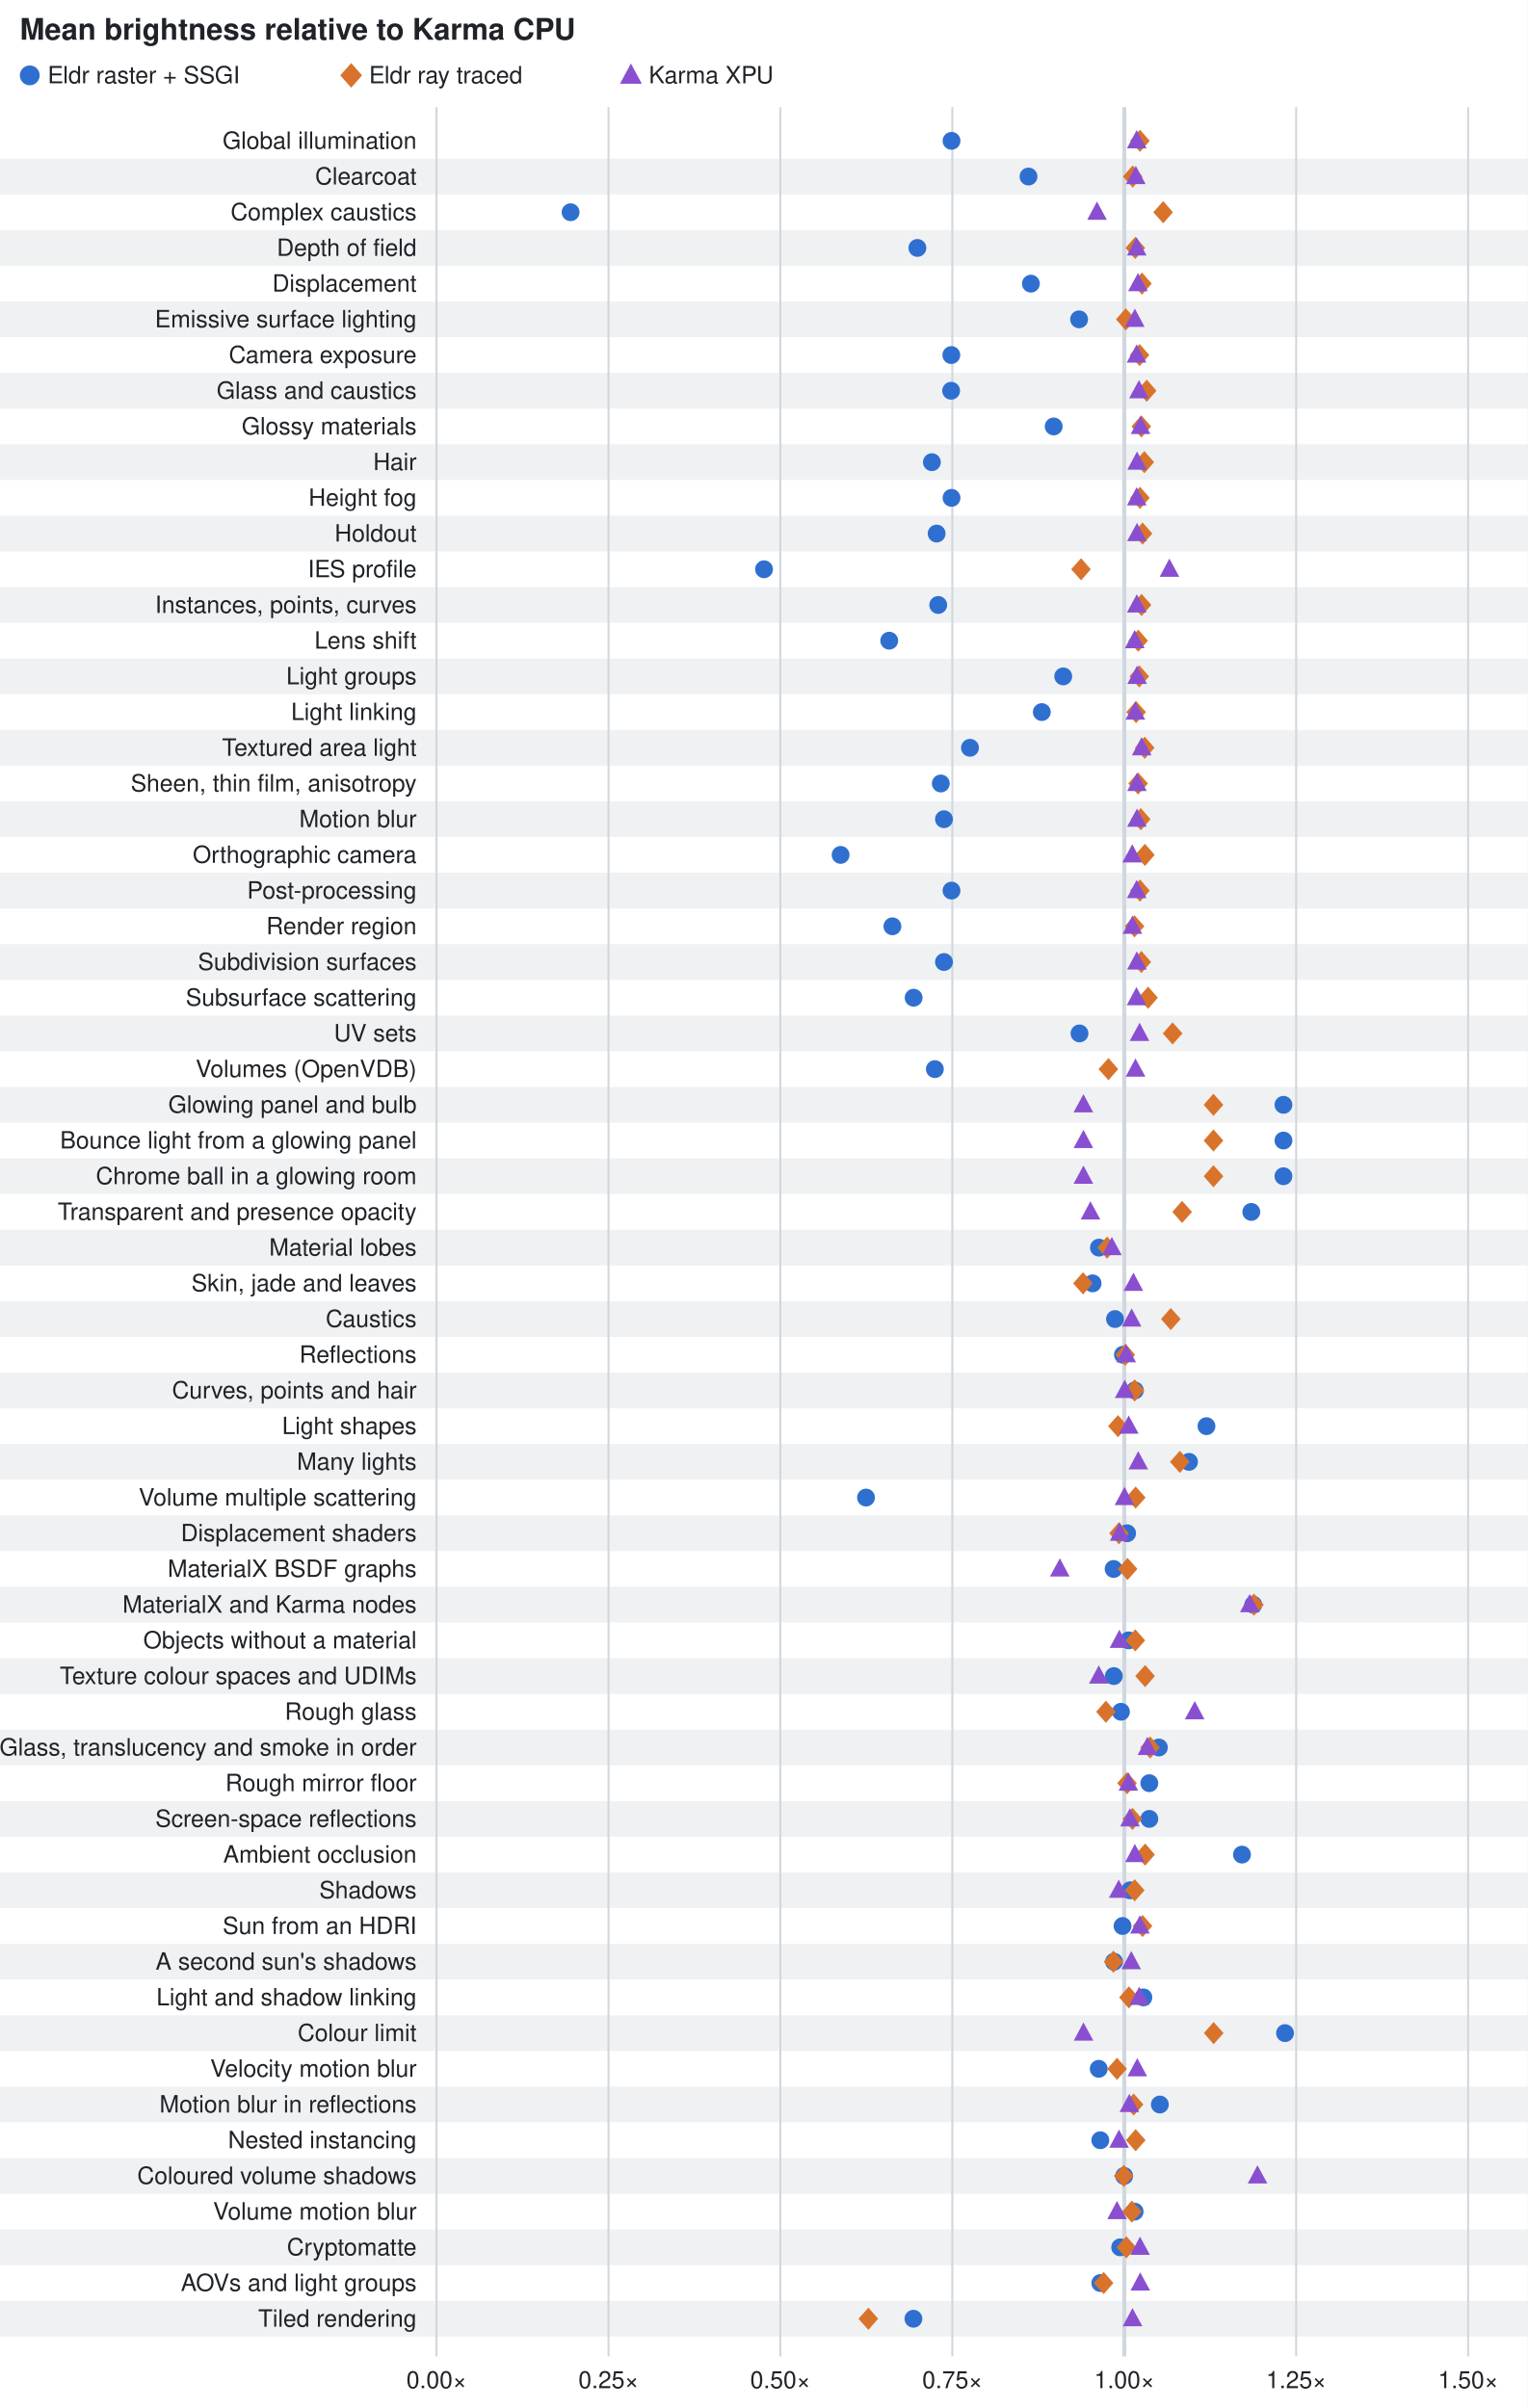
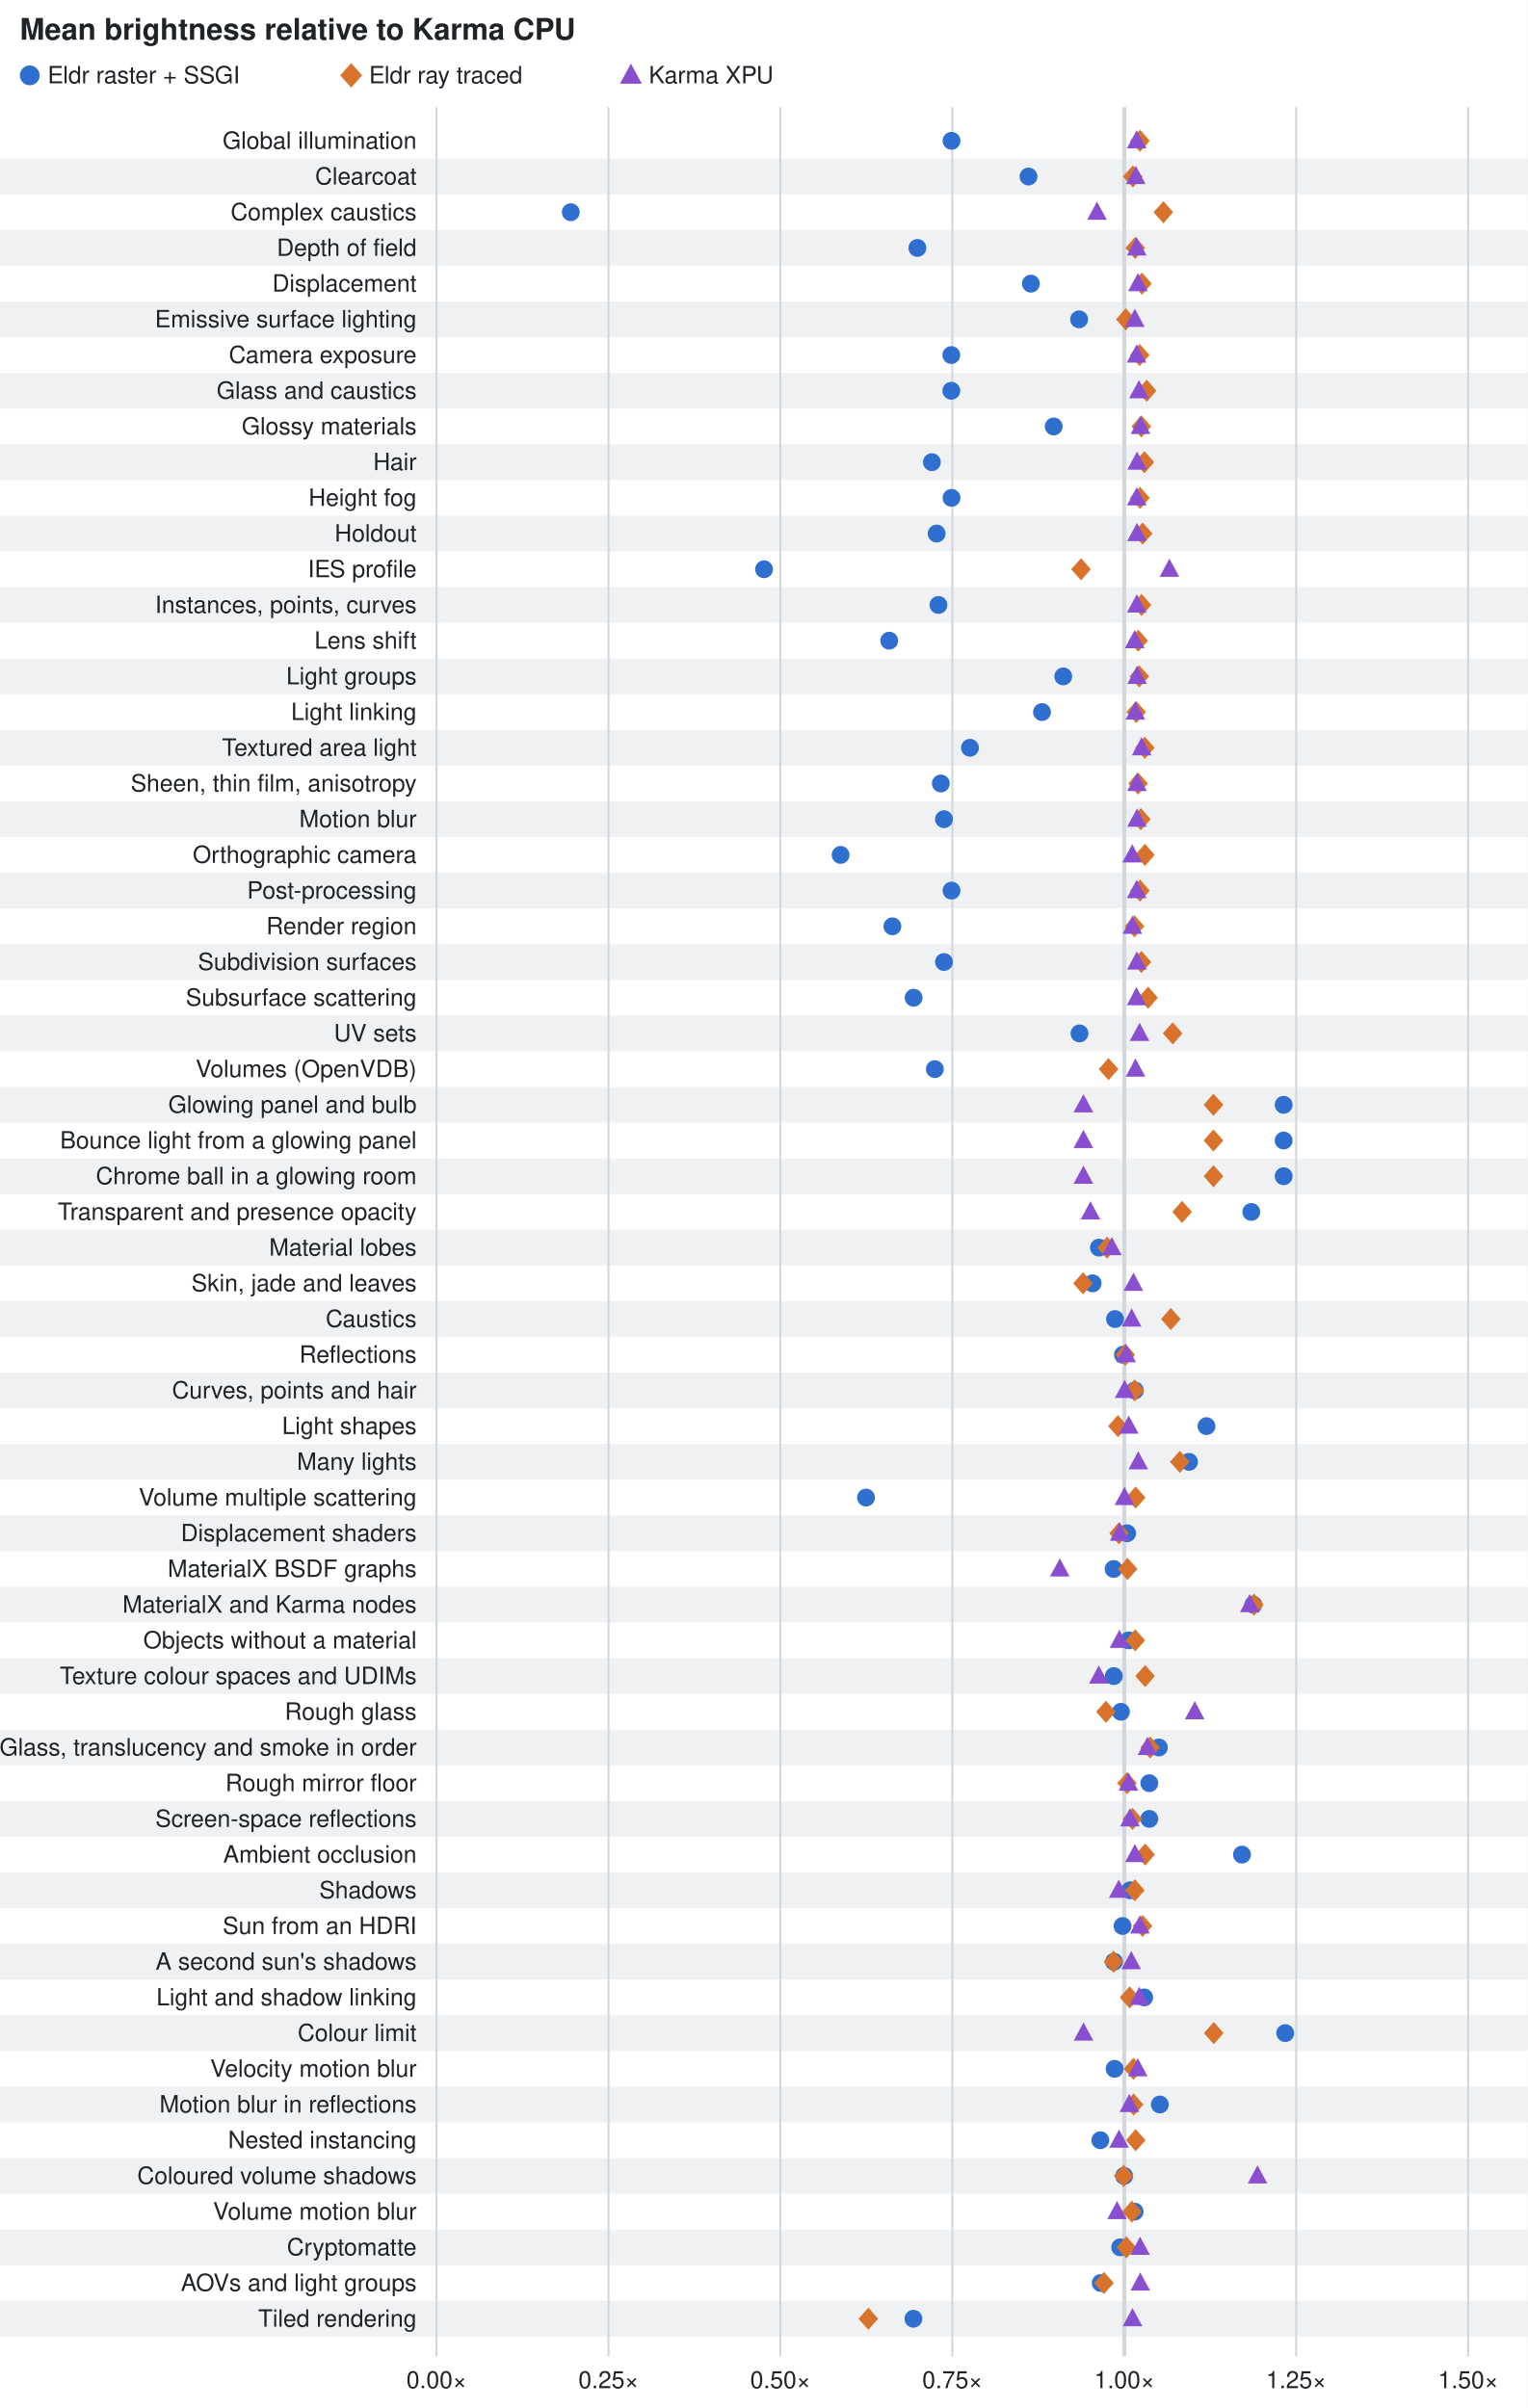
<svg xmlns="http://www.w3.org/2000/svg" width="770" height="1214" viewBox="0 0 770 1214" font-family="-apple-system,Segoe UI,Helvetica,Arial,sans-serif" font-size="12">
  <rect width="100%" height="100%" fill="#ffffff" />
  <text x="10" y="20" font-size="15" font-weight="600" fill="#1f2328">Mean brightness relative to Karma CPU</text>
  <circle cx="15.0" cy="38.0" r="5.0" fill="#2f6fd0" />
  <text x="24" y="42" fill="#1f2328">Eldr raster + SSGI</text>
  <polygon points="177.0,31.8 182.5,38.0 177.0,44.2 171.5,38.0" fill="#d9732b" />
  <text x="186" y="42" fill="#1f2328">Eldr ray traced</text>
  <polygon points="318.0,32.0 323.5,42.2 312.5,42.2" fill="#8a4fd0" />
  <text x="327" y="42" fill="#1f2328">Karma XPU</text>
  <line x1="220.0" y1="54" x2="220.0" y2="1188" stroke="#d0d7de" />
  <text x="220.0" y="1204" text-anchor="middle" fill="#1f2328">0.00×</text>
  <line x1="306.7" y1="54" x2="306.7" y2="1188" stroke="#d0d7de" />
  <text x="306.7" y="1204" text-anchor="middle" fill="#1f2328">0.25×</text>
  <line x1="393.3" y1="54" x2="393.3" y2="1188" stroke="#d0d7de" />
  <text x="393.3" y="1204" text-anchor="middle" fill="#1f2328">0.50×</text>
  <line x1="480.0" y1="54" x2="480.0" y2="1188" stroke="#d0d7de" />
  <text x="480.0" y="1204" text-anchor="middle" fill="#1f2328">0.75×</text>
  <line x1="566.7" y1="54" x2="566.7" y2="1188" stroke="#d0d7de" stroke-width="2" />
  <text x="566.7" y="1204" text-anchor="middle" fill="#1f2328">1.00×</text>
  <line x1="653.3" y1="54" x2="653.3" y2="1188" stroke="#d0d7de" />
  <text x="653.3" y="1204" text-anchor="middle" fill="#1f2328">1.25×</text>
  <line x1="740.0" y1="54" x2="740.0" y2="1188" stroke="#d0d7de" />
  <text x="740.0" y="1204" text-anchor="middle" fill="#1f2328">1.50×</text>
  <text x="210" y="71.0" text-anchor="end" dominant-baseline="middle" fill="#1f2328">Global illumination</text>
  <g>
    <circle cx="479.6" cy="71.0" r="4.5" fill="#2f6fd0" />
  </g>
  <g>
    <polygon points="574.6,65.4 579.5,71.0 574.6,76.6 569.6,71.0" fill="#d9732b" />
  </g>
  <g>
    <polygon points="572.9,65.6 577.9,74.8 568.0,74.8" fill="#8a4fd0" />
  </g>
  <rect x="0" y="80.0" width="770" height="18" fill="#d0d7de" opacity="0.35" />
  <text x="210" y="89.0" text-anchor="end" dominant-baseline="middle" fill="#1f2328">Clearcoat</text>
  <g>
    <circle cx="518.4" cy="89.0" r="4.5" fill="#2f6fd0" />
  </g>
  <g>
-     <polygon points="570.9,83.4 575.9,89.0 570.9,94.6 566.0,89.0" fill="#d9732b" />
+     <polygon points="571.0,83.4 575.9,89.0 571.0,94.6 566.0,89.0" fill="#d9732b" />
  </g>
  <g>
    <polygon points="572.5,83.6 577.4,92.8 567.5,92.8" fill="#8a4fd0" />
  </g>
  <text x="210" y="107.0" text-anchor="end" dominant-baseline="middle" fill="#1f2328">Complex caustics</text>
  <g>
-     <circle cx="287.6" cy="107.0" r="4.5" fill="#2f6fd0" />
-   </g>
-   <g>
-     <polygon points="586.3,101.4 591.2,107.0 586.3,112.6 581.3,107.0" fill="#d9732b" />
+     <circle cx="287.7" cy="107.0" r="4.5" fill="#2f6fd0" />
+   </g>
+   <g>
+     <polygon points="586.4,101.4 591.3,107.0 586.4,112.6 581.4,107.0" fill="#d9732b" />
  </g>
  <g>
    <polygon points="552.9,101.6 557.9,110.8 548.0,110.8" fill="#8a4fd0" />
  </g>
  <rect x="0" y="116.0" width="770" height="18" fill="#d0d7de" opacity="0.35" />
  <text x="210" y="125.0" text-anchor="end" dominant-baseline="middle" fill="#1f2328">Depth of field</text>
  <g>
    <circle cx="462.4" cy="125.0" r="4.5" fill="#2f6fd0" />
  </g>
  <g>
    <polygon points="572.2,119.4 577.2,125.0 572.2,130.6 567.3,125.0" fill="#d9732b" />
  </g>
  <g>
    <polygon points="572.9,119.6 577.9,128.8 568.0,128.8" fill="#8a4fd0" />
  </g>
  <text x="210" y="143.0" text-anchor="end" dominant-baseline="middle" fill="#1f2328">Displacement</text>
  <g>
    <circle cx="519.6" cy="143.0" r="4.5" fill="#2f6fd0" />
  </g>
  <g>
    <polygon points="575.6,137.4 580.5,143.0 575.6,148.6 570.6,143.0" fill="#d9732b" />
  </g>
  <g>
    <polygon points="573.6,137.6 578.5,146.8 568.6,146.8" fill="#8a4fd0" />
  </g>
  <rect x="0" y="152.0" width="770" height="18" fill="#d0d7de" opacity="0.35" />
  <text x="210" y="161.0" text-anchor="end" dominant-baseline="middle" fill="#1f2328">Emissive surface lighting</text>
  <g>
    <circle cx="543.9" cy="161.0" r="4.5" fill="#2f6fd0" />
  </g>
  <g>
    <polygon points="567.4,155.4 572.4,161.0 567.4,166.6 562.5,161.0" fill="#d9732b" />
  </g>
  <g>
    <polygon points="572.0,155.6 576.9,164.8 567.0,164.8" fill="#8a4fd0" />
  </g>
  <text x="210" y="179.0" text-anchor="end" dominant-baseline="middle" fill="#1f2328">Camera exposure</text>
  <g>
    <circle cx="479.5" cy="179.0" r="4.5" fill="#2f6fd0" />
  </g>
  <g>
-     <polygon points="574.4,173.4 579.3,179.0 574.4,184.6 569.4,179.0" fill="#d9732b" />
+     <polygon points="574.4,173.4 579.4,179.0 574.4,184.6 569.5,179.0" fill="#d9732b" />
  </g>
  <g>
    <polygon points="572.9,173.6 577.8,182.8 567.9,182.8" fill="#8a4fd0" />
  </g>
  <rect x="0" y="188.0" width="770" height="18" fill="#d0d7de" opacity="0.35" />
  <text x="210" y="197.0" text-anchor="end" dominant-baseline="middle" fill="#1f2328">Glass and caustics</text>
  <g>
-     <circle cx="479.4" cy="197.0" r="4.5" fill="#2f6fd0" />
+     <circle cx="479.5" cy="197.0" r="4.5" fill="#2f6fd0" />
  </g>
  <g>
    <polygon points="578.0,191.4 582.9,197.0 578.0,202.6 573.0,197.0" fill="#d9732b" />
  </g>
  <g>
    <polygon points="574.1,191.6 579.0,200.8 569.1,200.8" fill="#8a4fd0" />
  </g>
  <text x="210" y="215.0" text-anchor="end" dominant-baseline="middle" fill="#1f2328">Glossy materials</text>
  <g>
    <circle cx="531.1" cy="215.0" r="4.5" fill="#2f6fd0" />
  </g>
  <g>
    <polygon points="575.3,209.4 580.2,215.0 575.3,220.6 570.3,215.0" fill="#d9732b" />
  </g>
  <g>
    <polygon points="574.9,209.6 579.8,218.8 569.9,218.8" fill="#8a4fd0" />
  </g>
  <rect x="0" y="224.0" width="770" height="18" fill="#d0d7de" opacity="0.35" />
  <text x="210" y="233.0" text-anchor="end" dominant-baseline="middle" fill="#1f2328">Hair</text>
  <g>
    <circle cx="469.7" cy="233.0" r="4.5" fill="#2f6fd0" />
  </g>
  <g>
-     <polygon points="576.8,227.4 581.7,233.0 576.8,238.6 571.8,233.0" fill="#d9732b" />
+     <polygon points="576.8,227.4 581.8,233.0 576.8,238.6 571.9,233.0" fill="#d9732b" />
  </g>
  <g>
    <polygon points="573.1,227.6 578.1,236.8 568.2,236.8" fill="#8a4fd0" />
  </g>
  <text x="210" y="251.0" text-anchor="end" dominant-baseline="middle" fill="#1f2328">Height fog</text>
  <g>
    <circle cx="479.6" cy="251.0" r="4.5" fill="#2f6fd0" />
  </g>
  <g>
    <polygon points="574.6,245.4 579.5,251.0 574.6,256.6 569.6,251.0" fill="#d9732b" />
  </g>
  <g>
    <polygon points="572.9,245.6 577.9,254.8 568.0,254.8" fill="#8a4fd0" />
  </g>
  <rect x="0" y="260.0" width="770" height="18" fill="#d0d7de" opacity="0.35" />
  <text x="210" y="269.0" text-anchor="end" dominant-baseline="middle" fill="#1f2328">Holdout</text>
  <g>
    <circle cx="472.1" cy="269.0" r="4.5" fill="#2f6fd0" />
  </g>
  <g>
-     <polygon points="575.9,263.4 580.8,269.0 575.9,274.6 570.9,269.0" fill="#d9732b" />
+     <polygon points="575.9,263.4 580.9,269.0 575.9,274.6 571.0,269.0" fill="#d9732b" />
  </g>
  <g>
    <polygon points="573.1,263.6 578.0,272.8 568.1,272.8" fill="#8a4fd0" />
  </g>
  <text x="210" y="287.0" text-anchor="end" dominant-baseline="middle" fill="#1f2328">IES profile</text>
  <g>
    <circle cx="385.1" cy="287.0" r="4.5" fill="#2f6fd0" />
  </g>
  <g>
    <polygon points="544.9,281.4 549.8,287.0 544.9,292.6 539.9,287.0" fill="#d9732b" />
  </g>
  <g>
    <polygon points="589.4,281.6 594.4,290.8 584.5,290.8" fill="#8a4fd0" />
  </g>
  <rect x="0" y="296.0" width="770" height="18" fill="#d0d7de" opacity="0.35" />
  <text x="210" y="305.0" text-anchor="end" dominant-baseline="middle" fill="#1f2328">Instances, points, curves</text>
  <g>
-     <circle cx="472.9" cy="305.0" r="4.5" fill="#2f6fd0" />
+     <circle cx="473.0" cy="305.0" r="4.5" fill="#2f6fd0" />
  </g>
  <g>
    <polygon points="575.4,299.4 580.3,305.0 575.4,310.6 570.4,305.0" fill="#d9732b" />
  </g>
  <g>
    <polygon points="573.0,299.6 577.9,308.8 568.0,308.8" fill="#8a4fd0" />
  </g>
  <text x="210" y="323.0" text-anchor="end" dominant-baseline="middle" fill="#1f2328">Lens shift</text>
  <g>
    <circle cx="448.2" cy="323.0" r="4.5" fill="#2f6fd0" />
  </g>
  <g>
    <polygon points="573.7,317.4 578.6,323.0 573.7,328.6 568.7,323.0" fill="#d9732b" />
  </g>
  <g>
    <polygon points="571.9,317.6 576.9,326.8 567.0,326.8" fill="#8a4fd0" />
  </g>
  <rect x="0" y="332.0" width="770" height="18" fill="#d0d7de" opacity="0.35" />
  <text x="210" y="341.0" text-anchor="end" dominant-baseline="middle" fill="#1f2328">Light groups</text>
  <g>
    <circle cx="535.9" cy="341.0" r="4.5" fill="#2f6fd0" />
  </g>
  <g>
    <polygon points="574.2,335.4 579.2,341.0 574.2,346.6 569.3,341.0" fill="#d9732b" />
  </g>
  <g>
    <polygon points="573.1,335.6 578.1,344.8 568.2,344.8" fill="#8a4fd0" />
  </g>
  <text x="210" y="359.0" text-anchor="end" dominant-baseline="middle" fill="#1f2328">Light linking</text>
  <g>
-     <circle cx="525.1" cy="359.0" r="4.5" fill="#2f6fd0" />
-   </g>
-   <g>
-     <polygon points="572.6,353.4 577.6,359.0 572.6,364.6 567.7,359.0" fill="#d9732b" />
+     <circle cx="525.2" cy="359.0" r="4.5" fill="#2f6fd0" />
+   </g>
+   <g>
+     <polygon points="572.7,353.4 577.6,359.0 572.7,364.6 567.7,359.0" fill="#d9732b" />
  </g>
  <g>
    <polygon points="572.2,353.6 577.2,362.8 567.3,362.8" fill="#8a4fd0" />
  </g>
  <rect x="0" y="368.0" width="770" height="18" fill="#d0d7de" opacity="0.35" />
  <text x="210" y="377.0" text-anchor="end" dominant-baseline="middle" fill="#1f2328">Textured area light</text>
  <g>
    <circle cx="488.9" cy="377.0" r="4.5" fill="#2f6fd0" />
  </g>
  <g>
-     <polygon points="577.0,371.4 581.9,377.0 577.0,382.6 572.0,377.0" fill="#d9732b" />
+     <polygon points="577.0,371.4 582.0,377.0 577.0,382.6 572.1,377.0" fill="#d9732b" />
  </g>
  <g>
    <polygon points="575.4,371.6 580.4,380.8 570.5,380.8" fill="#8a4fd0" />
  </g>
  <text x="210" y="395.0" text-anchor="end" dominant-baseline="middle" fill="#1f2328">Sheen, thin film, anisotropy</text>
  <g>
    <circle cx="474.2" cy="395.0" r="4.5" fill="#2f6fd0" />
  </g>
  <g>
    <polygon points="573.6,389.4 578.6,395.0 573.6,400.6 568.7,395.0" fill="#d9732b" />
  </g>
  <g>
    <polygon points="573.1,389.6 578.0,398.8 568.1,398.8" fill="#8a4fd0" />
  </g>
  <rect x="0" y="404.0" width="770" height="18" fill="#d0d7de" opacity="0.35" />
  <text x="210" y="413.0" text-anchor="end" dominant-baseline="middle" fill="#1f2328">Motion blur</text>
  <g>
    <circle cx="475.8" cy="413.0" r="4.5" fill="#2f6fd0" />
  </g>
  <g>
-     <polygon points="575.0,407.4 579.9,413.0 575.0,418.6 570.0,413.0" fill="#d9732b" />
+     <polygon points="575.0,407.4 580.0,413.0 575.0,418.6 570.1,413.0" fill="#d9732b" />
  </g>
  <g>
    <polygon points="573.1,407.6 578.0,416.8 568.1,416.8" fill="#8a4fd0" />
  </g>
  <text x="210" y="431.0" text-anchor="end" dominant-baseline="middle" fill="#1f2328">Orthographic camera</text>
  <g>
    <circle cx="423.7" cy="431.0" r="4.5" fill="#2f6fd0" />
  </g>
  <g>
    <polygon points="577.1,425.4 582.0,431.0 577.1,436.6 572.1,431.0" fill="#d9732b" />
  </g>
  <g>
    <polygon points="570.7,425.6 575.6,434.8 565.7,434.8" fill="#8a4fd0" />
  </g>
  <rect x="0" y="440.0" width="770" height="18" fill="#d0d7de" opacity="0.35" />
  <text x="210" y="449.0" text-anchor="end" dominant-baseline="middle" fill="#1f2328">Post-processing</text>
  <g>
    <circle cx="479.6" cy="449.0" r="4.5" fill="#2f6fd0" />
  </g>
  <g>
    <polygon points="574.6,443.4 579.5,449.0 574.6,454.6 569.6,449.0" fill="#d9732b" />
  </g>
  <g>
    <polygon points="572.9,443.6 577.9,452.8 568.0,452.8" fill="#8a4fd0" />
  </g>
  <text x="210" y="467.0" text-anchor="end" dominant-baseline="middle" fill="#1f2328">Render region</text>
  <g>
    <circle cx="449.8" cy="467.0" r="4.5" fill="#2f6fd0" />
  </g>
  <g>
    <polygon points="571.8,461.4 576.8,467.0 571.8,472.6 566.9,467.0" fill="#d9732b" />
  </g>
  <g>
    <polygon points="570.8,461.6 575.7,470.8 565.8,470.8" fill="#8a4fd0" />
  </g>
  <rect x="0" y="476.0" width="770" height="18" fill="#d0d7de" opacity="0.35" />
  <text x="210" y="485.0" text-anchor="end" dominant-baseline="middle" fill="#1f2328">Subdivision surfaces</text>
  <g>
    <circle cx="475.8" cy="485.0" r="4.5" fill="#2f6fd0" />
  </g>
  <g>
-     <polygon points="575.3,479.4 580.2,485.0 575.3,490.6 570.3,485.0" fill="#d9732b" />
+     <polygon points="575.3,479.4 580.3,485.0 575.3,490.6 570.4,485.0" fill="#d9732b" />
  </g>
  <g>
    <polygon points="573.0,479.6 578.0,488.8 568.1,488.8" fill="#8a4fd0" />
  </g>
  <text x="210" y="503.0" text-anchor="end" dominant-baseline="middle" fill="#1f2328">Subsurface scattering</text>
  <g>
    <circle cx="460.5" cy="503.0" r="4.5" fill="#2f6fd0" />
  </g>
  <g>
    <polygon points="578.7,497.4 583.6,503.0 578.7,508.6 573.7,503.0" fill="#d9732b" />
  </g>
  <g>
    <polygon points="572.8,497.6 577.8,506.8 567.9,506.8" fill="#8a4fd0" />
  </g>
  <rect x="0" y="512.0" width="770" height="18" fill="#d0d7de" opacity="0.35" />
  <text x="210" y="521.0" text-anchor="end" dominant-baseline="middle" fill="#1f2328">UV sets</text>
  <g>
    <circle cx="544.1" cy="521.0" r="4.5" fill="#2f6fd0" />
  </g>
  <g>
-     <polygon points="591.0,515.4 596.0,521.0 591.0,526.6 586.1,521.0" fill="#d9732b" />
+     <polygon points="591.1,515.4 596.0,521.0 591.1,526.6 586.1,521.0" fill="#d9732b" />
  </g>
  <g>
    <polygon points="574.4,515.6 579.3,524.8 569.4,524.8" fill="#8a4fd0" />
  </g>
  <text x="210" y="539.0" text-anchor="end" dominant-baseline="middle" fill="#1f2328">Volumes (OpenVDB)</text>
  <g>
    <circle cx="471.2" cy="539.0" r="4.5" fill="#2f6fd0" />
  </g>
  <g>
-     <polygon points="558.7,533.4 563.6,539.0 558.7,544.6 553.7,539.0" fill="#d9732b" />
+     <polygon points="558.7,533.4 563.7,539.0 558.7,544.6 553.8,539.0" fill="#d9732b" />
  </g>
  <g>
    <polygon points="572.3,533.6 577.3,542.8 567.4,542.8" fill="#8a4fd0" />
  </g>
  <rect x="0" y="548.0" width="770" height="18" fill="#d0d7de" opacity="0.35" />
  <text x="210" y="557.0" text-anchor="end" dominant-baseline="middle" fill="#1f2328">Glowing panel and bulb</text>
  <g>
-     <circle cx="646.9" cy="557.0" r="4.5" fill="#2f6fd0" />
+     <circle cx="647.0" cy="557.0" r="4.5" fill="#2f6fd0" />
  </g>
  <g>
    <polygon points="611.6,551.4 616.6,557.0 611.6,562.6 606.7,557.0" fill="#d9732b" />
  </g>
  <g>
    <polygon points="546.1,551.6 551.0,560.8 541.1,560.8" fill="#8a4fd0" />
  </g>
  <text x="210" y="575.0" text-anchor="end" dominant-baseline="middle" fill="#1f2328">Bounce light from a glowing panel</text>
  <g>
-     <circle cx="646.9" cy="575.0" r="4.5" fill="#2f6fd0" />
+     <circle cx="647.0" cy="575.0" r="4.5" fill="#2f6fd0" />
  </g>
  <g>
    <polygon points="611.6,569.4 616.6,575.0 611.6,580.6 606.7,575.0" fill="#d9732b" />
  </g>
  <g>
    <polygon points="546.1,569.6 551.0,578.8 541.1,578.8" fill="#8a4fd0" />
  </g>
  <rect x="0" y="584.0" width="770" height="18" fill="#d0d7de" opacity="0.35" />
  <text x="210" y="593.0" text-anchor="end" dominant-baseline="middle" fill="#1f2328">Chrome ball in a glowing room</text>
  <g>
-     <circle cx="646.9" cy="593.0" r="4.5" fill="#2f6fd0" />
+     <circle cx="647.0" cy="593.0" r="4.5" fill="#2f6fd0" />
  </g>
  <g>
    <polygon points="611.6,587.4 616.6,593.0 611.6,598.6 606.7,593.0" fill="#d9732b" />
  </g>
  <g>
    <polygon points="546.1,587.6 551.0,596.8 541.1,596.8" fill="#8a4fd0" />
  </g>
  <text x="210" y="611.0" text-anchor="end" dominant-baseline="middle" fill="#1f2328">Transparent and presence opacity</text>
  <g>
    <circle cx="630.7" cy="611.0" r="4.5" fill="#2f6fd0" />
  </g>
  <g>
    <polygon points="595.8,605.4 600.8,611.0 595.8,616.6 590.9,611.0" fill="#d9732b" />
  </g>
  <g>
    <polygon points="549.6,605.6 554.6,614.8 544.7,614.8" fill="#8a4fd0" />
  </g>
  <rect x="0" y="620.0" width="770" height="18" fill="#d0d7de" opacity="0.35" />
  <text x="210" y="629.0" text-anchor="end" dominant-baseline="middle" fill="#1f2328">Material lobes</text>
  <g>
    <circle cx="553.9" cy="629.0" r="4.5" fill="#2f6fd0" />
  </g>
  <g>
    <polygon points="558.0,623.4 563.0,629.0 558.0,634.6 553.1,629.0" fill="#d9732b" />
  </g>
  <g>
    <polygon points="560.4,623.6 565.4,632.8 555.5,632.8" fill="#8a4fd0" />
  </g>
  <text x="210" y="647.0" text-anchor="end" dominant-baseline="middle" fill="#1f2328">Skin, jade and leaves</text>
  <g>
    <circle cx="550.7" cy="647.0" r="4.5" fill="#2f6fd0" />
  </g>
  <g>
    <polygon points="545.9,641.4 550.8,647.0 545.9,652.6 540.9,647.0" fill="#d9732b" />
  </g>
  <g>
    <polygon points="571.3,641.6 576.2,650.8 566.3,650.8" fill="#8a4fd0" />
  </g>
  <rect x="0" y="656.0" width="770" height="18" fill="#d0d7de" opacity="0.35" />
  <text x="210" y="665.0" text-anchor="end" dominant-baseline="middle" fill="#1f2328">Caustics</text>
  <g>
    <circle cx="562.0" cy="665.0" r="4.5" fill="#2f6fd0" />
  </g>
  <g>
    <polygon points="590.1,659.4 595.1,665.0 590.1,670.6 585.2,665.0" fill="#d9732b" />
  </g>
  <g>
    <polygon points="570.4,659.6 575.3,668.8 565.4,668.8" fill="#8a4fd0" />
  </g>
  <text x="210" y="683.0" text-anchor="end" dominant-baseline="middle" fill="#1f2328">Reflections</text>
  <g>
    <circle cx="566.0" cy="683.0" r="4.5" fill="#2f6fd0" />
  </g>
  <g>
    <polygon points="567.2,677.4 572.1,683.0 567.2,688.6 562.2,683.0" fill="#d9732b" />
  </g>
  <g>
    <polygon points="567.6,677.6 572.6,686.8 562.7,686.8" fill="#8a4fd0" />
  </g>
  <rect x="0" y="692.0" width="770" height="18" fill="#d0d7de" opacity="0.35" />
  <text x="210" y="701.0" text-anchor="end" dominant-baseline="middle" fill="#1f2328">Curves, points and hair</text>
  <g>
    <circle cx="572.0" cy="701.0" r="4.5" fill="#2f6fd0" />
  </g>
  <g>
    <polygon points="571.9,695.4 576.8,701.0 571.9,706.6 566.9,701.0" fill="#d9732b" />
  </g>
  <g>
    <polygon points="566.9,695.6 571.8,704.8 561.9,704.8" fill="#8a4fd0" />
  </g>
  <text x="210" y="719.0" text-anchor="end" dominant-baseline="middle" fill="#1f2328">Light shapes</text>
  <g>
    <circle cx="608.1" cy="719.0" r="4.5" fill="#2f6fd0" />
  </g>
  <g>
    <polygon points="563.5,713.4 568.4,719.0 563.5,724.6 558.5,719.0" fill="#d9732b" />
  </g>
  <g>
    <polygon points="568.9,713.6 573.9,722.8 564.0,722.8" fill="#8a4fd0" />
  </g>
  <rect x="0" y="728.0" width="770" height="18" fill="#d0d7de" opacity="0.35" />
  <text x="210" y="737.0" text-anchor="end" dominant-baseline="middle" fill="#1f2328">Many lights</text>
  <g>
    <circle cx="599.3" cy="737.0" r="4.5" fill="#2f6fd0" />
  </g>
  <g>
    <polygon points="594.7,731.4 599.6,737.0 594.7,742.6 589.7,737.0" fill="#d9732b" />
  </g>
  <g>
    <polygon points="573.7,731.6 578.7,740.8 568.8,740.8" fill="#8a4fd0" />
  </g>
  <text x="210" y="755.0" text-anchor="end" dominant-baseline="middle" fill="#1f2328">Volume multiple scattering</text>
  <g>
    <circle cx="436.5" cy="755.0" r="4.5" fill="#2f6fd0" />
  </g>
  <g>
    <polygon points="572.4,749.4 577.4,755.0 572.4,760.6 567.5,755.0" fill="#d9732b" />
  </g>
  <g>
    <polygon points="566.8,749.6 571.7,758.8 561.8,758.8" fill="#8a4fd0" />
  </g>
  <rect x="0" y="764.0" width="770" height="18" fill="#d0d7de" opacity="0.35" />
  <text x="210" y="773.0" text-anchor="end" dominant-baseline="middle" fill="#1f2328">Displacement shaders</text>
  <g>
    <circle cx="568.1" cy="773.0" r="4.5" fill="#2f6fd0" />
  </g>
  <g>
    <polygon points="564.0,767.4 569.0,773.0 564.0,778.6 559.1,773.0" fill="#d9732b" />
  </g>
  <g>
    <polygon points="564.3,767.6 569.3,776.8 559.4,776.8" fill="#8a4fd0" />
  </g>
  <text x="210" y="791.0" text-anchor="end" dominant-baseline="middle" fill="#1f2328">MaterialX BSDF graphs</text>
  <g>
    <circle cx="561.3" cy="791.0" r="4.5" fill="#2f6fd0" />
  </g>
  <g>
    <polygon points="568.3,785.4 573.3,791.0 568.3,796.6 563.4,791.0" fill="#d9732b" />
  </g>
  <g>
    <polygon points="534.2,785.6 539.1,794.8 529.2,794.8" fill="#8a4fd0" />
  </g>
  <rect x="0" y="800.0" width="770" height="18" fill="#d0d7de" opacity="0.35" />
  <text x="210" y="809.0" text-anchor="end" dominant-baseline="middle" fill="#1f2328">MaterialX and Karma nodes</text>
  <g>
    <circle cx="631.7" cy="809.0" r="4.5" fill="#2f6fd0" />
  </g>
  <g>
    <polygon points="632.0,803.4 637.0,809.0 632.0,814.6 627.1,809.0" fill="#d9732b" />
  </g>
  <g>
    <polygon points="629.9,803.6 634.9,812.8 625.0,812.8" fill="#8a4fd0" />
  </g>
  <text x="210" y="827.0" text-anchor="end" dominant-baseline="middle" fill="#1f2328">Objects without a material</text>
  <g>
    <circle cx="568.9" cy="827.0" r="4.5" fill="#2f6fd0" />
  </g>
  <g>
    <polygon points="572.2,821.4 577.2,827.0 572.2,832.6 567.3,827.0" fill="#d9732b" />
  </g>
  <g>
    <polygon points="564.2,821.6 569.2,830.8 559.3,830.8" fill="#8a4fd0" />
  </g>
  <rect x="0" y="836.0" width="770" height="18" fill="#d0d7de" opacity="0.35" />
  <text x="210" y="845.0" text-anchor="end" dominant-baseline="middle" fill="#1f2328">Texture colour spaces and UDIMs</text>
  <g>
    <circle cx="561.4" cy="845.0" r="4.5" fill="#2f6fd0" />
  </g>
  <g>
    <polygon points="577.2,839.4 582.1,845.0 577.2,850.6 572.2,845.0" fill="#d9732b" />
  </g>
  <g>
    <polygon points="553.8,839.6 558.8,848.8 548.9,848.8" fill="#8a4fd0" />
  </g>
  <text x="210" y="863.0" text-anchor="end" dominant-baseline="middle" fill="#1f2328">Rough glass</text>
  <g>
    <circle cx="565.0" cy="863.0" r="4.5" fill="#2f6fd0" />
  </g>
  <g>
    <polygon points="557.4,857.4 562.4,863.0 557.4,868.6 552.5,863.0" fill="#d9732b" />
  </g>
  <g>
    <polygon points="602.2,857.6 607.1,866.8 597.2,866.8" fill="#8a4fd0" />
  </g>
  <rect x="0" y="872.0" width="770" height="18" fill="#d0d7de" opacity="0.35" />
  <text x="210" y="881.0" text-anchor="end" dominant-baseline="middle" fill="#1f2328">Glass, translucency and smoke in order</text>
  <g>
    <circle cx="584.1" cy="881.0" r="4.5" fill="#2f6fd0" />
  </g>
  <g>
    <polygon points="579.7,875.4 584.6,881.0 579.7,886.6 574.7,881.0" fill="#d9732b" />
  </g>
  <g>
    <polygon points="578.3,875.6 583.3,884.8 573.4,884.8" fill="#8a4fd0" />
  </g>
  <text x="210" y="899.0" text-anchor="end" dominant-baseline="middle" fill="#1f2328">Rough mirror floor</text>
  <g>
    <circle cx="579.3" cy="899.0" r="4.5" fill="#2f6fd0" />
  </g>
  <g>
    <polygon points="568.1,893.4 573.0,899.0 568.1,904.6 563.1,899.0" fill="#d9732b" />
  </g>
  <g>
    <polygon points="568.8,893.6 573.7,902.8 563.8,902.8" fill="#8a4fd0" />
  </g>
  <rect x="0" y="908.0" width="770" height="18" fill="#d0d7de" opacity="0.35" />
  <text x="210" y="917.0" text-anchor="end" dominant-baseline="middle" fill="#1f2328">Screen-space reflections</text>
  <g>
    <circle cx="579.3" cy="917.0" r="4.5" fill="#2f6fd0" />
  </g>
  <g>
    <polygon points="570.8,911.4 575.7,917.0 570.8,922.6 565.8,917.0" fill="#d9732b" />
  </g>
  <g>
    <polygon points="569.5,911.6 574.5,920.8 564.6,920.8" fill="#8a4fd0" />
  </g>
  <text x="210" y="935.0" text-anchor="end" dominant-baseline="middle" fill="#1f2328">Ambient occlusion</text>
  <g>
    <circle cx="626.0" cy="935.0" r="4.5" fill="#2f6fd0" />
  </g>
  <g>
    <polygon points="577.2,929.4 582.1,935.0 577.2,940.6 572.2,935.0" fill="#d9732b" />
  </g>
  <g>
    <polygon points="572.0,929.6 577.0,938.8 567.1,938.8" fill="#8a4fd0" />
  </g>
  <rect x="0" y="944.0" width="770" height="18" fill="#d0d7de" opacity="0.35" />
  <text x="210" y="953.0" text-anchor="end" dominant-baseline="middle" fill="#1f2328">Shadows</text>
  <g>
    <circle cx="569.6" cy="953.0" r="4.5" fill="#2f6fd0" />
  </g>
  <g>
-     <polygon points="571.9,947.4 576.9,953.0 571.9,958.6 567.0,953.0" fill="#d9732b" />
+     <polygon points="572.0,947.4 576.9,953.0 572.0,958.6 567.0,953.0" fill="#d9732b" />
  </g>
  <g>
    <polygon points="563.9,947.6 568.8,956.8 558.9,956.8" fill="#8a4fd0" />
  </g>
  <text x="210" y="971.0" text-anchor="end" dominant-baseline="middle" fill="#1f2328">Sun from an HDRI</text>
  <g>
    <circle cx="565.8" cy="971.0" r="4.5" fill="#2f6fd0" />
  </g>
  <g>
    <polygon points="575.9,965.4 580.8,971.0 575.9,976.6 570.9,971.0" fill="#d9732b" />
  </g>
  <g>
    <polygon points="574.5,965.6 579.5,974.8 569.6,974.8" fill="#8a4fd0" />
  </g>
  <rect x="0" y="980.0" width="770" height="18" fill="#d0d7de" opacity="0.35" />
  <text x="210" y="989.0" text-anchor="end" dominant-baseline="middle" fill="#1f2328">A second sun's shadows</text>
  <g>
    <circle cx="561.5" cy="989.0" r="4.5" fill="#2f6fd0" />
  </g>
  <g>
    <polygon points="561.2,983.4 566.2,989.0 561.2,994.6 556.3,989.0" fill="#d9732b" />
  </g>
  <g>
    <polygon points="570.2,983.6 575.1,992.8 565.2,992.8" fill="#8a4fd0" />
  </g>
  <text x="210" y="1007.0" text-anchor="end" dominant-baseline="middle" fill="#1f2328">Light and shadow linking</text>
  <g>
-     <circle cx="576.3" cy="1007.0" r="4.5" fill="#2f6fd0" />
-   </g>
-   <g>
-     <polygon points="569.0,1001.4 574.0,1007.0 569.0,1012.6 564.1,1007.0" fill="#d9732b" />
+     <circle cx="576.7" cy="1007.0" r="4.5" fill="#2f6fd0" />
+   </g>
+   <g>
+     <polygon points="569.4,1001.4 574.3,1007.0 569.4,1012.6 564.4,1007.0" fill="#d9732b" />
  </g>
  <g>
    <polygon points="574.2,1001.6 579.2,1010.8 569.3,1010.8" fill="#8a4fd0" />
  </g>
  <rect x="0" y="1016.0" width="770" height="18" fill="#d0d7de" opacity="0.35" />
  <text x="210" y="1025.0" text-anchor="end" dominant-baseline="middle" fill="#1f2328">Colour limit</text>
  <g>
-     <circle cx="647.7" cy="1025.0" r="4.5" fill="#2f6fd0" />
-   </g>
-   <g>
-     <polygon points="611.7,1019.4 616.7,1025.0 611.7,1030.6 606.8,1025.0" fill="#d9732b" />
+     <circle cx="647.8" cy="1025.0" r="4.5" fill="#2f6fd0" />
+   </g>
+   <g>
+     <polygon points="611.8,1019.4 616.7,1025.0 611.8,1030.6 606.8,1025.0" fill="#d9732b" />
  </g>
  <g>
    <polygon points="546.1,1019.6 551.1,1028.8 541.2,1028.8" fill="#8a4fd0" />
  </g>
  <text x="210" y="1043.0" text-anchor="end" dominant-baseline="middle" fill="#1f2328">Velocity motion blur</text>
  <g>
-     <circle cx="553.8" cy="1043.0" r="4.5" fill="#2f6fd0" />
-   </g>
-   <g>
-     <polygon points="563.0,1037.4 568.0,1043.0 563.0,1048.6 558.1,1043.0" fill="#d9732b" />
-   </g>
-   <g>
-     <polygon points="573.2,1037.6 578.2,1046.8 568.3,1046.8" fill="#8a4fd0" />
+     <circle cx="561.8" cy="1043.0" r="4.5" fill="#2f6fd0" />
+   </g>
+   <g>
+     <polygon points="571.3,1037.4 576.3,1043.0 571.3,1048.6 566.4,1043.0" fill="#d9732b" />
+   </g>
+   <g>
+     <polygon points="573.5,1037.6 578.4,1046.8 568.5,1046.8" fill="#8a4fd0" />
  </g>
  <rect x="0" y="1052.0" width="770" height="18" fill="#d0d7de" opacity="0.35" />
  <text x="210" y="1061.0" text-anchor="end" dominant-baseline="middle" fill="#1f2328">Motion blur in reflections</text>
  <g>
    <circle cx="584.6" cy="1061.0" r="4.5" fill="#2f6fd0" />
  </g>
  <g>
    <polygon points="571.4,1055.4 576.3,1061.0 571.4,1066.6 566.4,1061.0" fill="#d9732b" />
  </g>
  <g>
    <polygon points="569.2,1055.6 574.2,1064.8 564.3,1064.8" fill="#8a4fd0" />
  </g>
  <text x="210" y="1079.0" text-anchor="end" dominant-baseline="middle" fill="#1f2328">Nested instancing</text>
  <g>
    <circle cx="554.6" cy="1079.0" r="4.5" fill="#2f6fd0" />
  </g>
  <g>
    <polygon points="572.4,1073.4 577.4,1079.0 572.4,1084.6 567.5,1079.0" fill="#d9732b" />
  </g>
  <g>
    <polygon points="564.0,1073.6 569.0,1082.8 559.1,1082.8" fill="#8a4fd0" />
  </g>
  <rect x="0" y="1088.0" width="770" height="18" fill="#d0d7de" opacity="0.35" />
  <text x="210" y="1097.0" text-anchor="end" dominant-baseline="middle" fill="#1f2328">Coloured volume shadows</text>
  <g>
    <circle cx="566.6" cy="1097.0" r="4.5" fill="#2f6fd0" />
  </g>
  <g>
    <polygon points="566.4,1091.4 571.3,1097.0 566.4,1102.6 561.4,1097.0" fill="#d9732b" />
  </g>
  <g>
    <polygon points="633.8,1091.6 638.8,1100.8 628.9,1100.8" fill="#8a4fd0" />
  </g>
  <text x="210" y="1115.0" text-anchor="end" dominant-baseline="middle" fill="#1f2328">Volume motion blur</text>
  <g>
    <circle cx="571.9" cy="1115.0" r="4.5" fill="#2f6fd0" />
  </g>
  <g>
    <polygon points="570.5,1109.4 575.5,1115.0 570.5,1120.6 565.6,1115.0" fill="#d9732b" />
  </g>
  <g>
    <polygon points="563.0,1109.6 568.0,1118.8 558.1,1118.8" fill="#8a4fd0" />
  </g>
  <rect x="0" y="1124.0" width="770" height="18" fill="#d0d7de" opacity="0.35" />
  <text x="210" y="1133.0" text-anchor="end" dominant-baseline="middle" fill="#1f2328">Cryptomatte</text>
  <g>
    <circle cx="564.6" cy="1133.0" r="4.5" fill="#2f6fd0" />
  </g>
  <g>
    <polygon points="567.7,1127.4 572.7,1133.0 567.7,1138.6 562.8,1133.0" fill="#d9732b" />
  </g>
  <g>
    <polygon points="574.6,1127.6 579.6,1136.8 569.7,1136.8" fill="#8a4fd0" />
  </g>
  <text x="210" y="1151.0" text-anchor="end" dominant-baseline="middle" fill="#1f2328">AOVs and light groups</text>
  <g>
-     <circle cx="554.6" cy="1151.0" r="4.5" fill="#2f6fd0" />
-   </g>
-   <g>
-     <polygon points="556.3,1145.4 561.2,1151.0 556.3,1156.6 551.3,1151.0" fill="#d9732b" />
+     <circle cx="554.8" cy="1151.0" r="4.5" fill="#2f6fd0" />
+   </g>
+   <g>
+     <polygon points="556.4,1145.4 561.4,1151.0 556.4,1156.6 551.5,1151.0" fill="#d9732b" />
  </g>
  <g>
    <polygon points="574.7,1145.6 579.7,1154.8 569.8,1154.8" fill="#8a4fd0" />
  </g>
  <rect x="0" y="1160.0" width="770" height="18" fill="#d0d7de" opacity="0.35" />
  <text x="210" y="1169.0" text-anchor="end" dominant-baseline="middle" fill="#1f2328">Tiled rendering</text>
  <g>
    <circle cx="460.4" cy="1169.0" r="4.5" fill="#2f6fd0" />
  </g>
  <g>
    <polygon points="437.7,1163.4 442.6,1169.0 437.7,1174.6 432.7,1169.0" fill="#d9732b" />
  </g>
  <g>
    <polygon points="570.8,1163.6 575.8,1172.8 565.9,1172.8" fill="#8a4fd0" />
  </g>
</svg>
